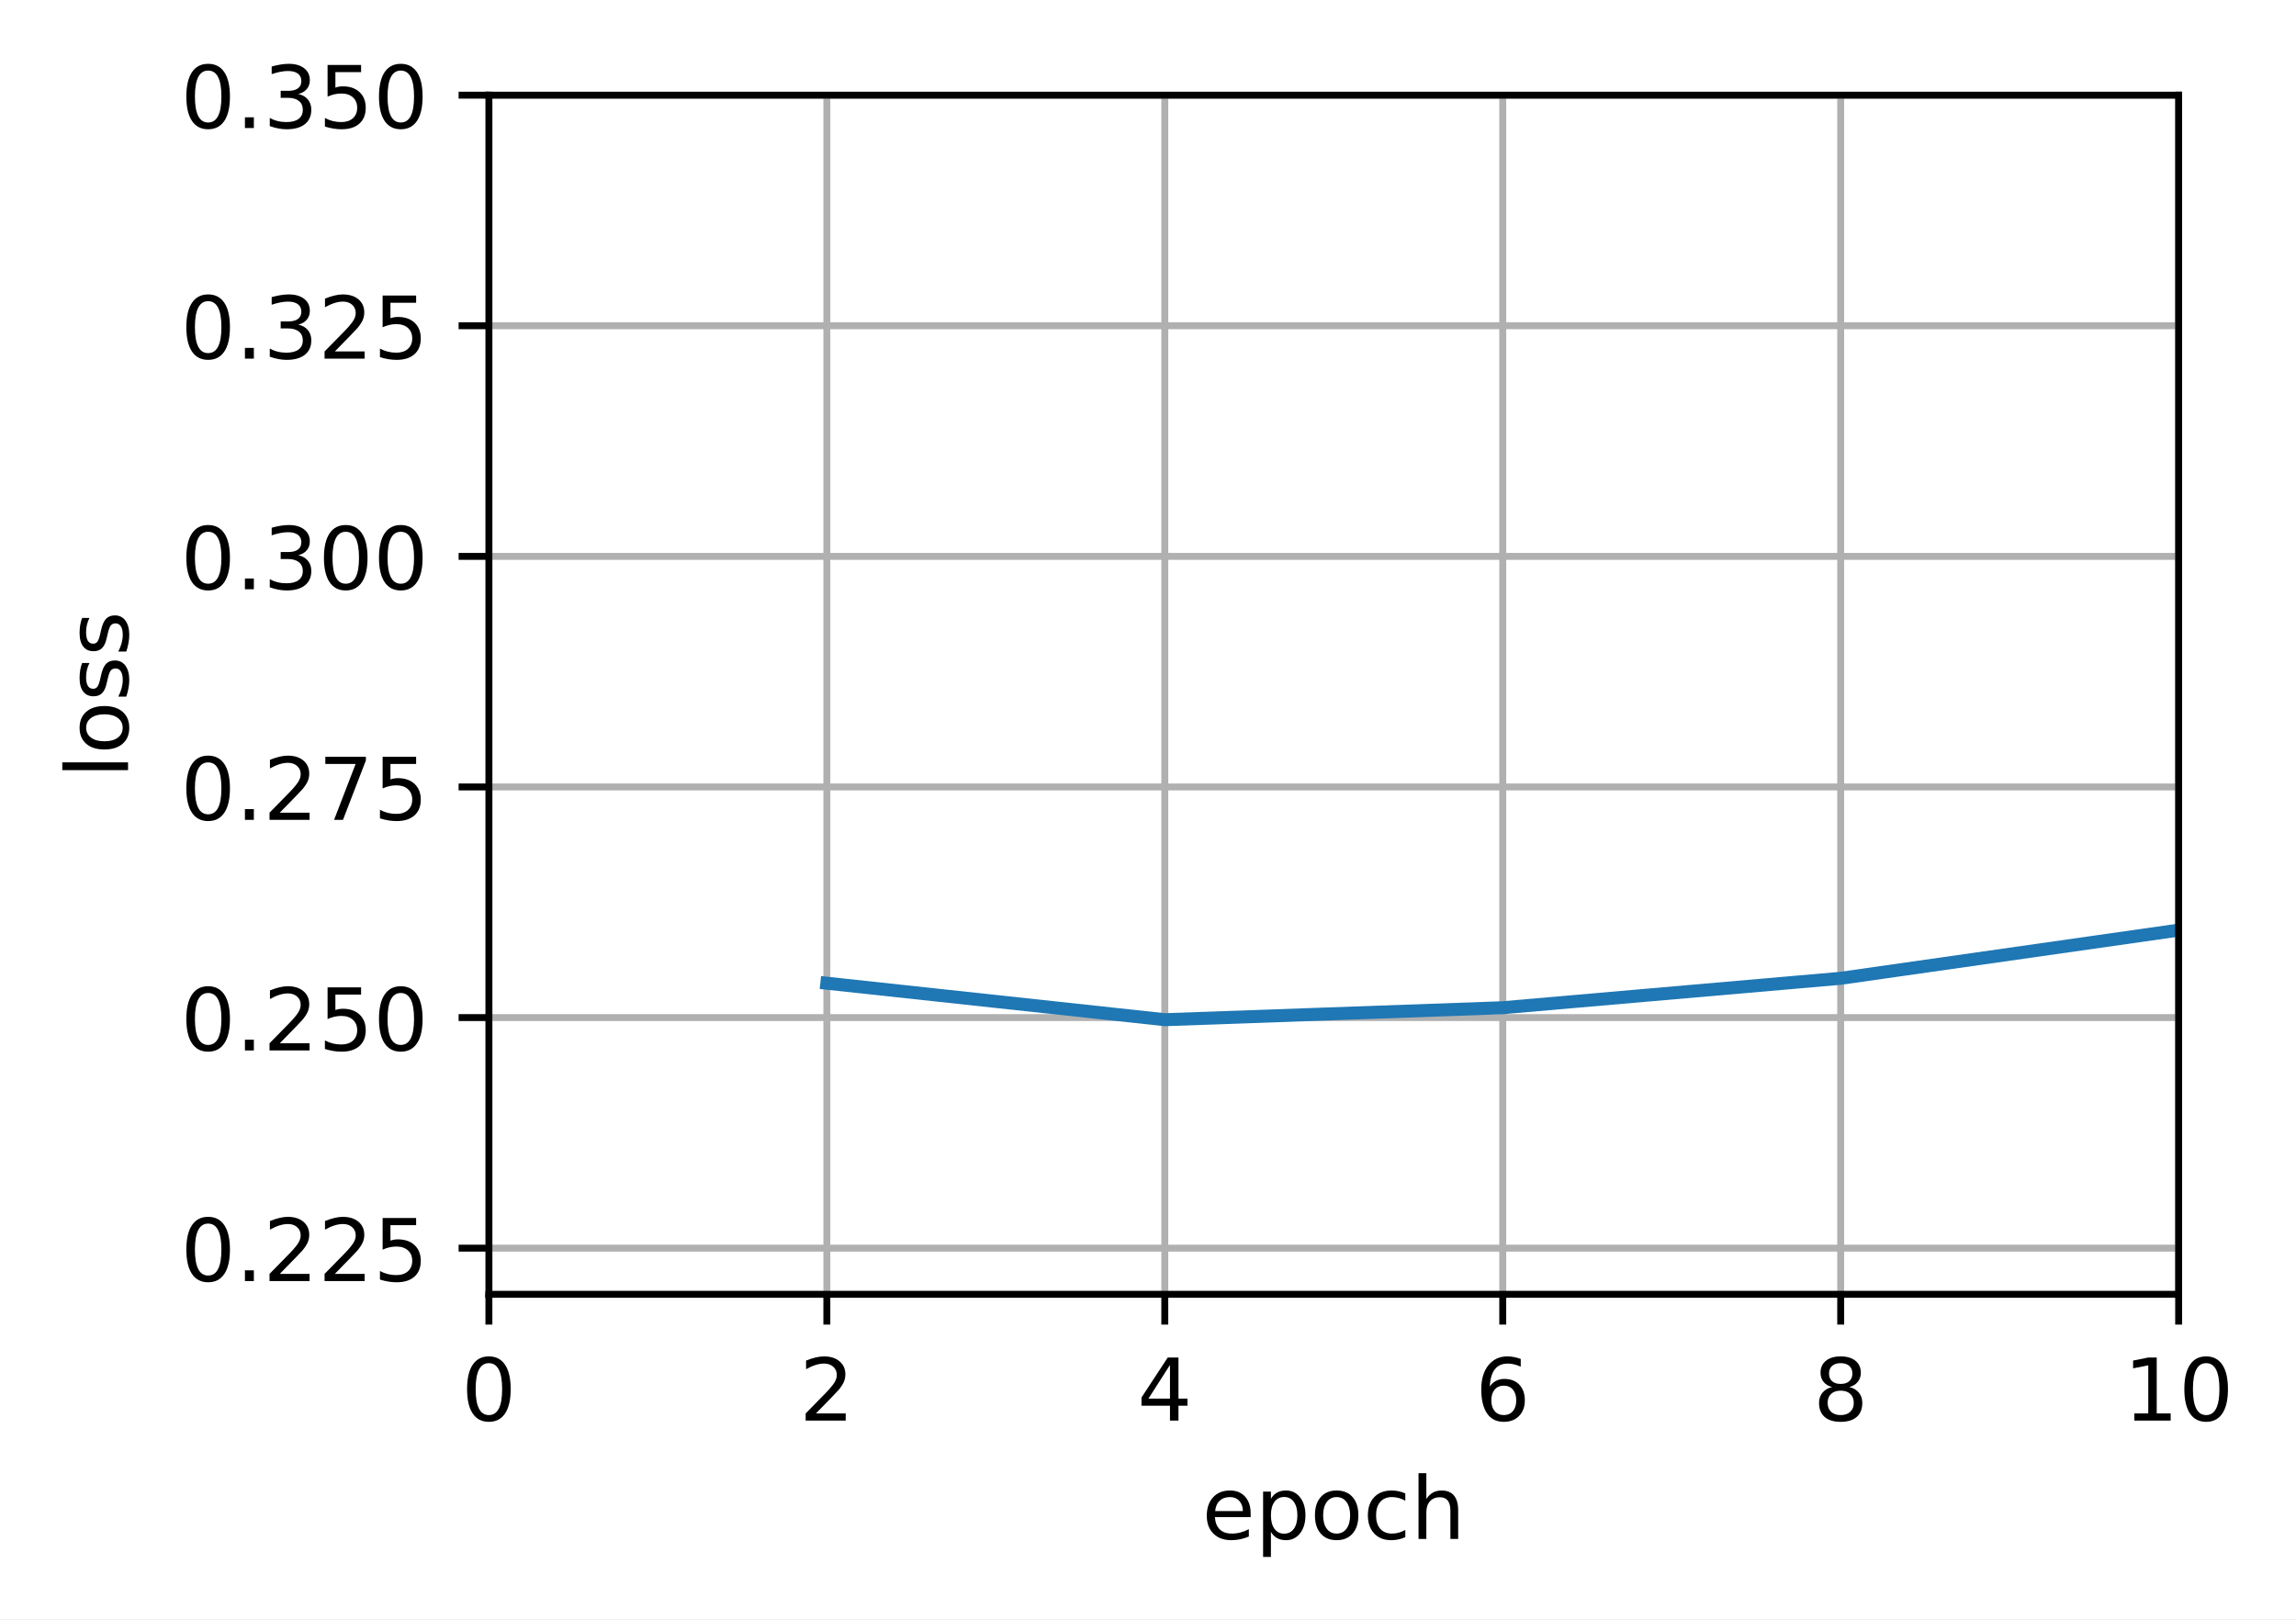
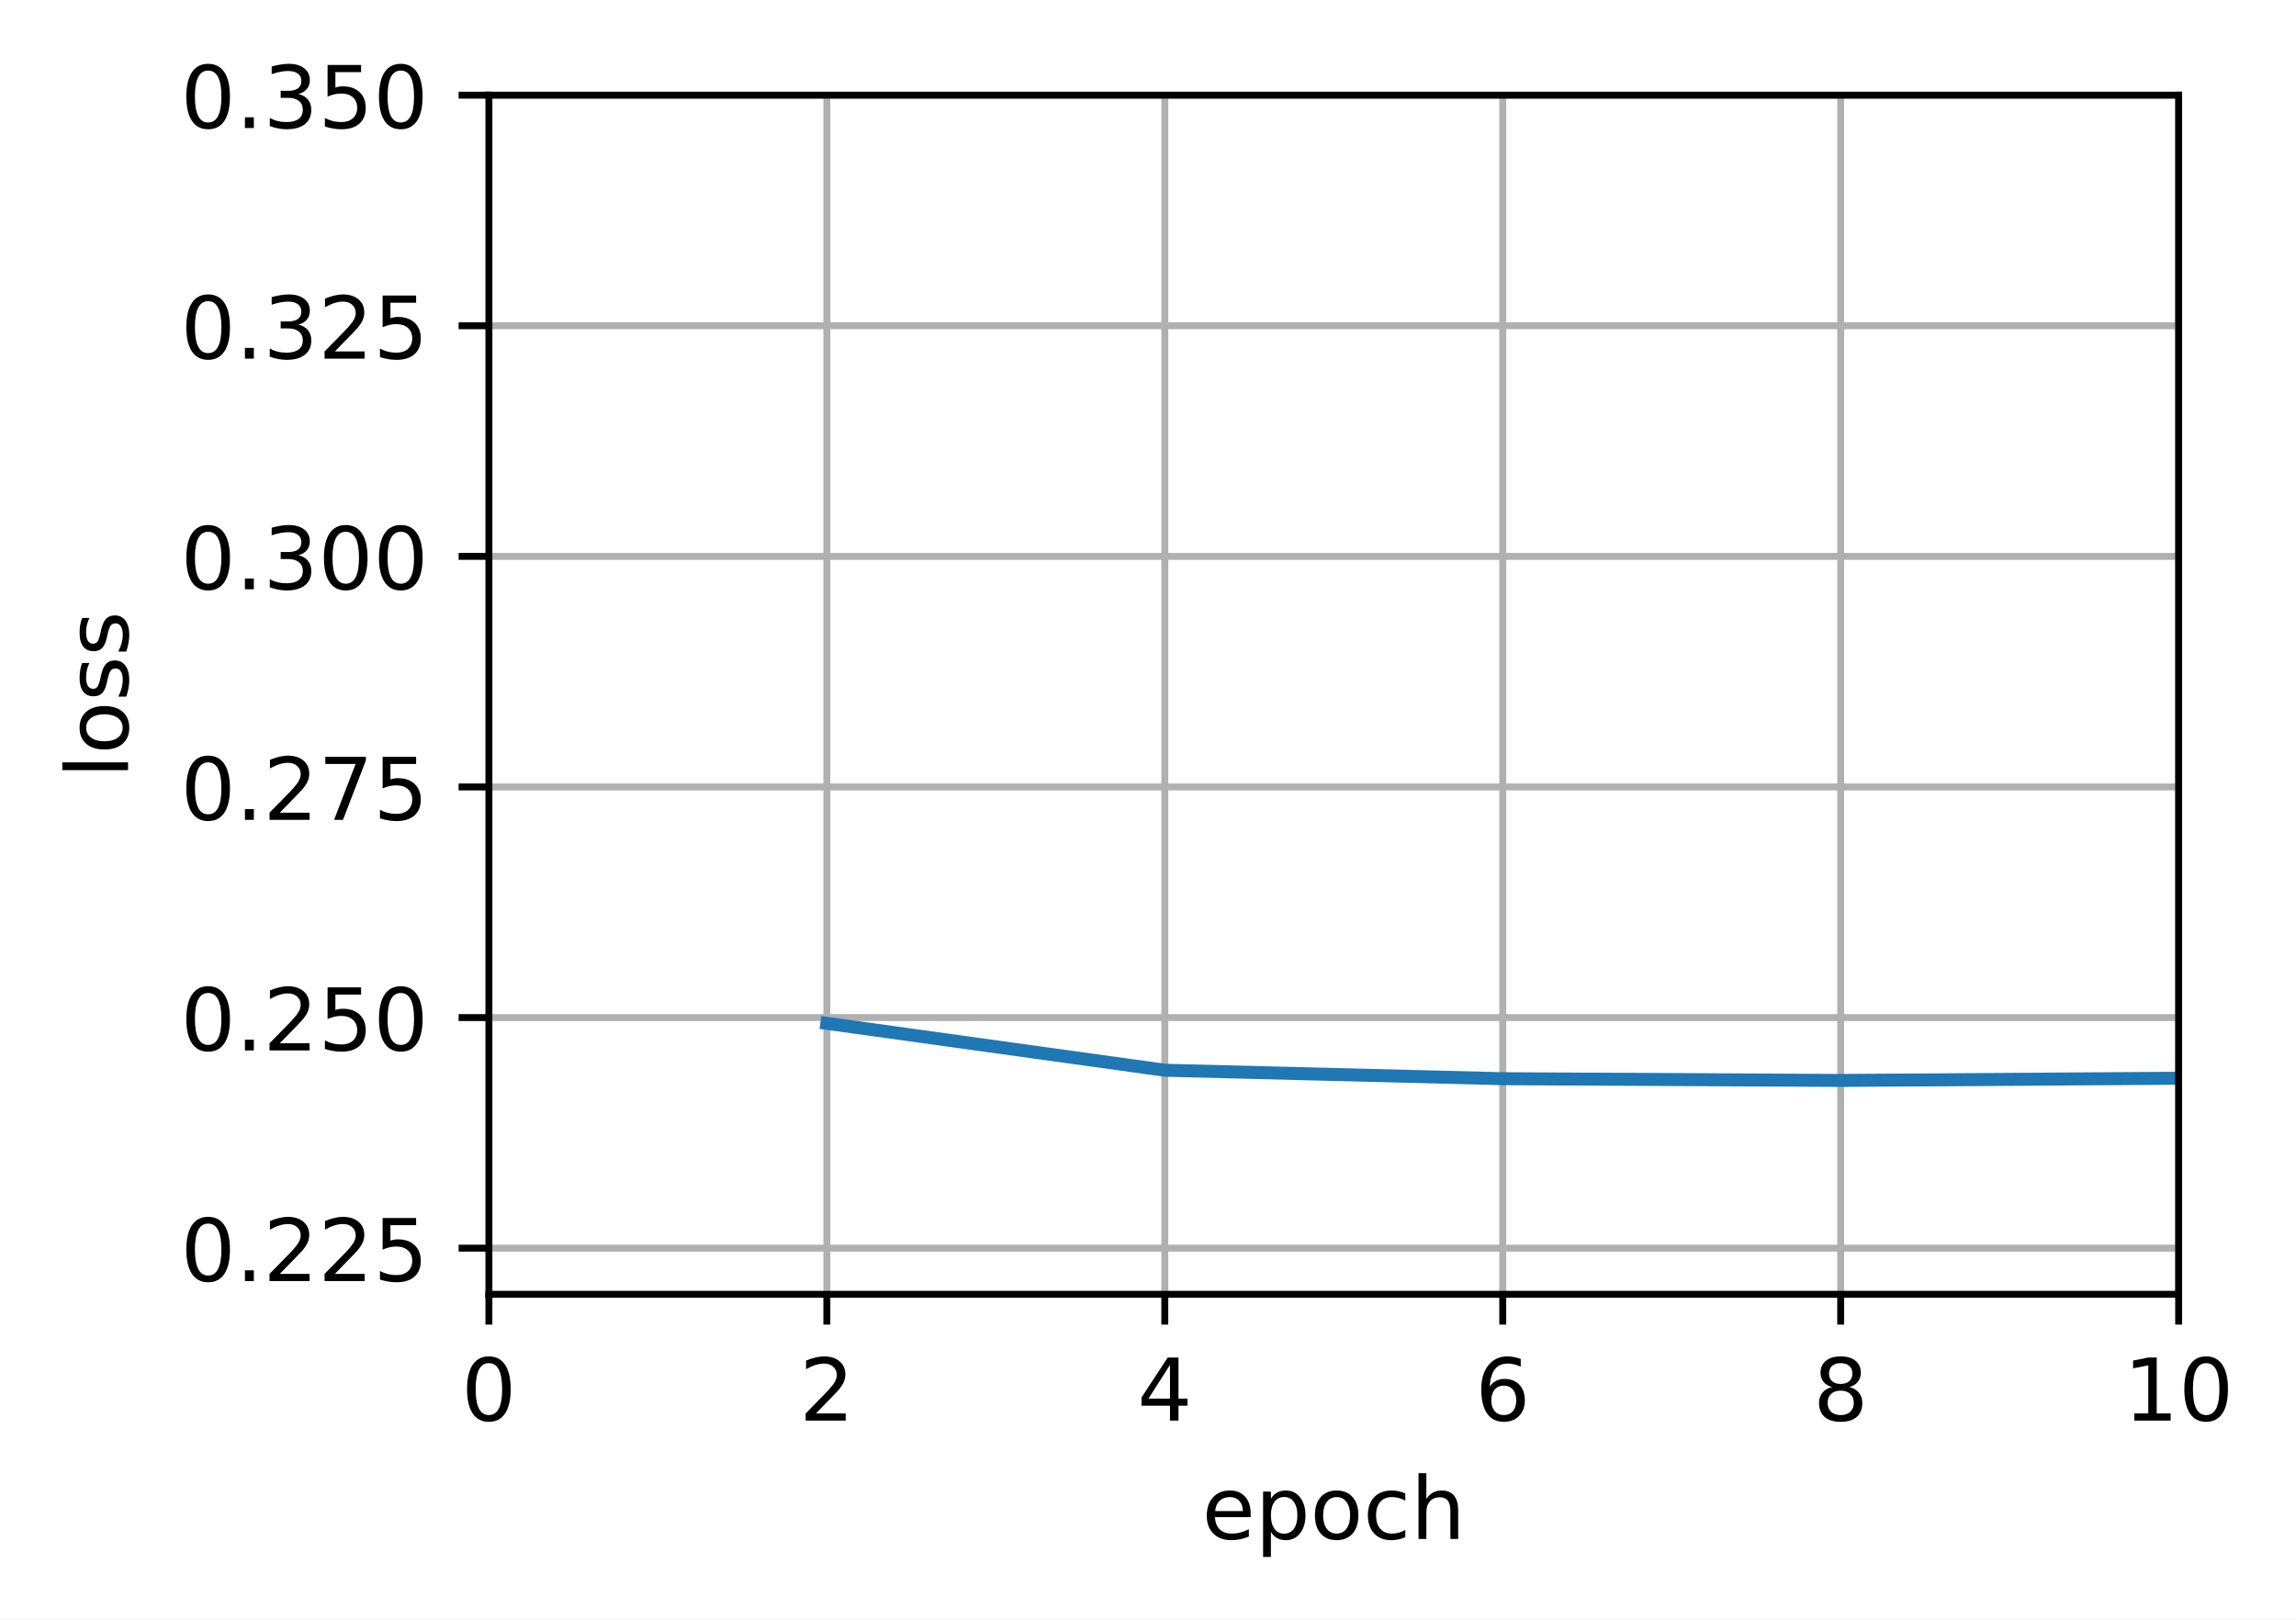
<svg xmlns="http://www.w3.org/2000/svg" xmlns:xlink="http://www.w3.org/1999/xlink" width="265.369pt" height="187.155pt" viewBox="0 0 265.369 187.155" version="1.1">
  <defs>
    <style type="text/css">*{stroke-linejoin: round; stroke-linecap: butt}</style>
  </defs>
  <g id="figure_1">
    <g id="patch_1">
      <path d="M -0 187.155  L 265.369 187.155  L 265.369 -0  L -0 -0  z " style="fill: #ffffff" />
    </g>
    <g id="axes_1">
      <g id="patch_2">
        <path d="M 56.506 149.599  L 251.806 149.599  L 251.806 10.999  L 56.506 10.999  z " style="fill: #ffffff" />
      </g>
      <g id="matplotlib.axis_1">
        <g id="xtick_1">
          <g id="line2d_1">
-             <path d="M 56.506 149.599  L 56.506 10.999  " clip-path="url(#p389237b53e)" style="fill: none; stroke: #b0b0b0; stroke-width: 0.8; stroke-linecap: square" />
+             <path d="M 56.506 149.599  L 56.506 10.999  " clip-path="url(#p209140a55d)" style="fill: none; stroke: #b0b0b0; stroke-width: 0.8; stroke-linecap: square" />
          </g>
          <g id="line2d_2">
            <defs>
-               <path id="mca256e145e" d="M 0 0  L 0 3.5  " style="stroke: #000000; stroke-width: 0.8" />
+               <path id="mf3496a4bae" d="M 0 0  L 0 3.5  " style="stroke: #000000; stroke-width: 0.8" />
            </defs>
            <g>
-               <use xlink:href="#mca256e145e" x="56.506" y="149.599" style="stroke: #000000; stroke-width: 0.8" />
+               <use xlink:href="#mf3496a4bae" x="56.506" y="149.599" style="stroke: #000000; stroke-width: 0.8" />
            </g>
          </g>
          <g id="text_1">
            <g transform="translate(53.325 164.1977) scale(0.1 -0.1)">
              <defs>
                <path id="DejaVuSans-30" d="M 2034 4250  Q 1547 4250 1301 3770  Q 1056 3291 1056 2328  Q 1056 1369 1301 889  Q 1547 409 2034 409  Q 2525 409 2770 889  Q 3016 1369 3016 2328  Q 3016 3291 2770 3770  Q 2525 4250 2034 4250  z M 2034 4750  Q 2819 4750 3233 4129  Q 3647 3509 3647 2328  Q 3647 1150 3233 529  Q 2819 -91 2034 -91  Q 1250 -91 836 529  Q 422 1150 422 2328  Q 422 3509 836 4129  Q 1250 4750 2034 4750  z " transform="scale(0.015625)" />
              </defs>
              <use xlink:href="#DejaVuSans-30" />
            </g>
          </g>
        </g>
        <g id="xtick_2">
          <g id="line2d_3">
-             <path d="M 95.566 149.599  L 95.566 10.999  " clip-path="url(#p389237b53e)" style="fill: none; stroke: #b0b0b0; stroke-width: 0.8; stroke-linecap: square" />
+             <path d="M 95.566 149.599  L 95.566 10.999  " clip-path="url(#p209140a55d)" style="fill: none; stroke: #b0b0b0; stroke-width: 0.8; stroke-linecap: square" />
          </g>
          <g id="line2d_4">
            <g>
-               <use xlink:href="#mca256e145e" x="95.566" y="149.599" style="stroke: #000000; stroke-width: 0.8" />
+               <use xlink:href="#mf3496a4bae" x="95.566" y="149.599" style="stroke: #000000; stroke-width: 0.8" />
            </g>
          </g>
          <g id="text_2">
            <g transform="translate(92.385 164.1977) scale(0.1 -0.1)">
              <defs>
                <path id="DejaVuSans-32" d="M 1228 531  L 3431 531  L 3431 0  L 469 0  L 469 531  Q 828 903 1448 1529  Q 2069 2156 2228 2338  Q 2531 2678 2651 2914  Q 2772 3150 2772 3378  Q 2772 3750 2511 3984  Q 2250 4219 1831 4219  Q 1534 4219 1204 4116  Q 875 4013 500 3803  L 500 4441  Q 881 4594 1212 4672  Q 1544 4750 1819 4750  Q 2544 4750 2975 4387  Q 3406 4025 3406 3419  Q 3406 3131 3298 2873  Q 3191 2616 2906 2266  Q 2828 2175 2409 1742  Q 1991 1309 1228 531  z " transform="scale(0.015625)" />
              </defs>
              <use xlink:href="#DejaVuSans-32" />
            </g>
          </g>
        </g>
        <g id="xtick_3">
          <g id="line2d_5">
-             <path d="M 134.626 149.599  L 134.626 10.999  " clip-path="url(#p389237b53e)" style="fill: none; stroke: #b0b0b0; stroke-width: 0.8; stroke-linecap: square" />
+             <path d="M 134.626 149.599  L 134.626 10.999  " clip-path="url(#p209140a55d)" style="fill: none; stroke: #b0b0b0; stroke-width: 0.8; stroke-linecap: square" />
          </g>
          <g id="line2d_6">
            <g>
-               <use xlink:href="#mca256e145e" x="134.626" y="149.599" style="stroke: #000000; stroke-width: 0.8" />
+               <use xlink:href="#mf3496a4bae" x="134.626" y="149.599" style="stroke: #000000; stroke-width: 0.8" />
            </g>
          </g>
          <g id="text_3">
            <g transform="translate(131.445 164.1977) scale(0.1 -0.1)">
              <defs>
                <path id="DejaVuSans-34" d="M 2419 4116  L 825 1625  L 2419 1625  L 2419 4116  z M 2253 4666  L 3047 4666  L 3047 1625  L 3713 1625  L 3713 1100  L 3047 1100  L 3047 0  L 2419 0  L 2419 1100  L 313 1100  L 313 1709  L 2253 4666  z " transform="scale(0.015625)" />
              </defs>
              <use xlink:href="#DejaVuSans-34" />
            </g>
          </g>
        </g>
        <g id="xtick_4">
          <g id="line2d_7">
-             <path d="M 173.686 149.599  L 173.686 10.999  " clip-path="url(#p389237b53e)" style="fill: none; stroke: #b0b0b0; stroke-width: 0.8; stroke-linecap: square" />
+             <path d="M 173.686 149.599  L 173.686 10.999  " clip-path="url(#p209140a55d)" style="fill: none; stroke: #b0b0b0; stroke-width: 0.8; stroke-linecap: square" />
          </g>
          <g id="line2d_8">
            <g>
-               <use xlink:href="#mca256e145e" x="173.686" y="149.599" style="stroke: #000000; stroke-width: 0.8" />
+               <use xlink:href="#mf3496a4bae" x="173.686" y="149.599" style="stroke: #000000; stroke-width: 0.8" />
            </g>
          </g>
          <g id="text_4">
            <g transform="translate(170.505 164.1977) scale(0.1 -0.1)">
              <defs>
                <path id="DejaVuSans-36" d="M 2113 2584  Q 1688 2584 1439 2293  Q 1191 2003 1191 1497  Q 1191 994 1439 701  Q 1688 409 2113 409  Q 2538 409 2786 701  Q 3034 994 3034 1497  Q 3034 2003 2786 2293  Q 2538 2584 2113 2584  z M 3366 4563  L 3366 3988  Q 3128 4100 2886 4159  Q 2644 4219 2406 4219  Q 1781 4219 1451 3797  Q 1122 3375 1075 2522  Q 1259 2794 1537 2939  Q 1816 3084 2150 3084  Q 2853 3084 3261 2657  Q 3669 2231 3669 1497  Q 3669 778 3244 343  Q 2819 -91 2113 -91  Q 1303 -91 875 529  Q 447 1150 447 2328  Q 447 3434 972 4092  Q 1497 4750 2381 4750  Q 2619 4750 2861 4703  Q 3103 4656 3366 4563  z " transform="scale(0.015625)" />
              </defs>
              <use xlink:href="#DejaVuSans-36" />
            </g>
          </g>
        </g>
        <g id="xtick_5">
          <g id="line2d_9">
-             <path d="M 212.746 149.599  L 212.746 10.999  " clip-path="url(#p389237b53e)" style="fill: none; stroke: #b0b0b0; stroke-width: 0.8; stroke-linecap: square" />
+             <path d="M 212.746 149.599  L 212.746 10.999  " clip-path="url(#p209140a55d)" style="fill: none; stroke: #b0b0b0; stroke-width: 0.8; stroke-linecap: square" />
          </g>
          <g id="line2d_10">
            <g>
-               <use xlink:href="#mca256e145e" x="212.746" y="149.599" style="stroke: #000000; stroke-width: 0.8" />
+               <use xlink:href="#mf3496a4bae" x="212.746" y="149.599" style="stroke: #000000; stroke-width: 0.8" />
            </g>
          </g>
          <g id="text_5">
            <g transform="translate(209.565 164.1977) scale(0.1 -0.1)">
              <defs>
                <path id="DejaVuSans-38" d="M 2034 2216  Q 1584 2216 1326 1975  Q 1069 1734 1069 1313  Q 1069 891 1326 650  Q 1584 409 2034 409  Q 2484 409 2743 651  Q 3003 894 3003 1313  Q 3003 1734 2745 1975  Q 2488 2216 2034 2216  z M 1403 2484  Q 997 2584 770 2862  Q 544 3141 544 3541  Q 544 4100 942 4425  Q 1341 4750 2034 4750  Q 2731 4750 3128 4425  Q 3525 4100 3525 3541  Q 3525 3141 3298 2862  Q 3072 2584 2669 2484  Q 3125 2378 3379 2068  Q 3634 1759 3634 1313  Q 3634 634 3220 271  Q 2806 -91 2034 -91  Q 1263 -91 848 271  Q 434 634 434 1313  Q 434 1759 690 2068  Q 947 2378 1403 2484  z M 1172 3481  Q 1172 3119 1398 2916  Q 1625 2713 2034 2713  Q 2441 2713 2670 2916  Q 2900 3119 2900 3481  Q 2900 3844 2670 4047  Q 2441 4250 2034 4250  Q 1625 4250 1398 4047  Q 1172 3844 1172 3481  z " transform="scale(0.015625)" />
              </defs>
              <use xlink:href="#DejaVuSans-38" />
            </g>
          </g>
        </g>
        <g id="xtick_6">
          <g id="line2d_11">
-             <path d="M 251.806 149.599  L 251.806 10.999  " clip-path="url(#p389237b53e)" style="fill: none; stroke: #b0b0b0; stroke-width: 0.8; stroke-linecap: square" />
+             <path d="M 251.806 149.599  L 251.806 10.999  " clip-path="url(#p209140a55d)" style="fill: none; stroke: #b0b0b0; stroke-width: 0.8; stroke-linecap: square" />
          </g>
          <g id="line2d_12">
            <g>
-               <use xlink:href="#mca256e145e" x="251.806" y="149.599" style="stroke: #000000; stroke-width: 0.8" />
+               <use xlink:href="#mf3496a4bae" x="251.806" y="149.599" style="stroke: #000000; stroke-width: 0.8" />
            </g>
          </g>
          <g id="text_6">
            <g transform="translate(245.4437 164.1977) scale(0.1 -0.1)">
              <defs>
                <path id="DejaVuSans-31" d="M 794 531  L 1825 531  L 1825 4091  L 703 3866  L 703 4441  L 1819 4666  L 2450 4666  L 2450 531  L 3481 531  L 3481 0  L 794 0  L 794 531  z " transform="scale(0.015625)" />
              </defs>
              <use xlink:href="#DejaVuSans-31" />
              <use xlink:href="#DejaVuSans-30" x="63.623" />
            </g>
          </g>
        </g>
        <g id="text_7">
          <g transform="translate(138.9281 177.8758) scale(0.1 -0.1)">
            <defs>
              <path id="DejaVuSans-65" d="M 3597 1894  L 3597 1613  L 953 1613  Q 991 1019 1311 708  Q 1631 397 2203 397  Q 2534 397 2845 478  Q 3156 559 3463 722  L 3463 178  Q 3153 47 2828 -22  Q 2503 -91 2169 -91  Q 1331 -91 842 396  Q 353 884 353 1716  Q 353 2575 817 3079  Q 1281 3584 2069 3584  Q 2775 3584 3186 3129  Q 3597 2675 3597 1894  z M 3022 2063  Q 3016 2534 2758 2815  Q 2500 3097 2075 3097  Q 1594 3097 1305 2825  Q 1016 2553 972 2059  L 3022 2063  z " transform="scale(0.015625)" />
              <path id="DejaVuSans-70" d="M 1159 525  L 1159 -1331  L 581 -1331  L 581 3500  L 1159 3500  L 1159 2969  Q 1341 3281 1617 3432  Q 1894 3584 2278 3584  Q 2916 3584 3314 3078  Q 3713 2572 3713 1747  Q 3713 922 3314 415  Q 2916 -91 2278 -91  Q 1894 -91 1617 61  Q 1341 213 1159 525  z M 3116 1747  Q 3116 2381 2855 2742  Q 2594 3103 2138 3103  Q 1681 3103 1420 2742  Q 1159 2381 1159 1747  Q 1159 1113 1420 752  Q 1681 391 2138 391  Q 2594 391 2855 752  Q 3116 1113 3116 1747  z " transform="scale(0.015625)" />
              <path id="DejaVuSans-6f" d="M 1959 3097  Q 1497 3097 1228 2736  Q 959 2375 959 1747  Q 959 1119 1226 758  Q 1494 397 1959 397  Q 2419 397 2687 759  Q 2956 1122 2956 1747  Q 2956 2369 2687 2733  Q 2419 3097 1959 3097  z M 1959 3584  Q 2709 3584 3137 3096  Q 3566 2609 3566 1747  Q 3566 888 3137 398  Q 2709 -91 1959 -91  Q 1206 -91 779 398  Q 353 888 353 1747  Q 353 2609 779 3096  Q 1206 3584 1959 3584  z " transform="scale(0.015625)" />
              <path id="DejaVuSans-63" d="M 3122 3366  L 3122 2828  Q 2878 2963 2633 3030  Q 2388 3097 2138 3097  Q 1578 3097 1268 2742  Q 959 2388 959 1747  Q 959 1106 1268 751  Q 1578 397 2138 397  Q 2388 397 2633 464  Q 2878 531 3122 666  L 3122 134  Q 2881 22 2623 -34  Q 2366 -91 2075 -91  Q 1284 -91 818 406  Q 353 903 353 1747  Q 353 2603 823 3093  Q 1294 3584 2113 3584  Q 2378 3584 2631 3529  Q 2884 3475 3122 3366  z " transform="scale(0.015625)" />
              <path id="DejaVuSans-68" d="M 3513 2113  L 3513 0  L 2938 0  L 2938 2094  Q 2938 2591 2744 2837  Q 2550 3084 2163 3084  Q 1697 3084 1428 2787  Q 1159 2491 1159 1978  L 1159 0  L 581 0  L 581 4863  L 1159 4863  L 1159 2956  Q 1366 3272 1645 3428  Q 1925 3584 2291 3584  Q 2894 3584 3203 3211  Q 3513 2838 3513 2113  z " transform="scale(0.015625)" />
            </defs>
            <use xlink:href="#DejaVuSans-65" />
            <use xlink:href="#DejaVuSans-70" x="61.523" />
            <use xlink:href="#DejaVuSans-6f" x="125" />
            <use xlink:href="#DejaVuSans-63" x="186.182" />
            <use xlink:href="#DejaVuSans-68" x="241.162" />
          </g>
        </g>
      </g>
      <g id="matplotlib.axis_2">
        <g id="ytick_1">
          <g id="line2d_13">
-             <path d="M 56.506 144.268  L 251.806 144.268  " clip-path="url(#p389237b53e)" style="fill: none; stroke: #b0b0b0; stroke-width: 0.8; stroke-linecap: square" />
+             <path d="M 56.506 144.268  L 251.806 144.268  " clip-path="url(#p209140a55d)" style="fill: none; stroke: #b0b0b0; stroke-width: 0.8; stroke-linecap: square" />
          </g>
          <g id="line2d_14">
            <defs>
-               <path id="me5a665e32c" d="M 0 0  L -3.5 0  " style="stroke: #000000; stroke-width: 0.8" />
+               <path id="mc311a58e04" d="M 0 0  L -3.5 0  " style="stroke: #000000; stroke-width: 0.8" />
            </defs>
            <g>
-               <use xlink:href="#me5a665e32c" x="56.506" y="144.268" style="stroke: #000000; stroke-width: 0.8" />
+               <use xlink:href="#mc311a58e04" x="56.506" y="144.268" style="stroke: #000000; stroke-width: 0.8" />
            </g>
          </g>
          <g id="text_8">
            <g transform="translate(20.87813 148.0677) scale(0.1 -0.1)">
              <defs>
                <path id="DejaVuSans-2e" d="M 684 794  L 1344 794  L 1344 0  L 684 0  L 684 794  z " transform="scale(0.015625)" />
                <path id="DejaVuSans-35" d="M 691 4666  L 3169 4666  L 3169 4134  L 1269 4134  L 1269 2991  Q 1406 3038 1543 3061  Q 1681 3084 1819 3084  Q 2600 3084 3056 2656  Q 3513 2228 3513 1497  Q 3513 744 3044 326  Q 2575 -91 1722 -91  Q 1428 -91 1123 -41  Q 819 9 494 109  L 494 744  Q 775 591 1075 516  Q 1375 441 1709 441  Q 2250 441 2565 725  Q 2881 1009 2881 1497  Q 2881 1984 2565 2268  Q 2250 2553 1709 2553  Q 1456 2553 1204 2497  Q 953 2441 691 2322  L 691 4666  z " transform="scale(0.015625)" />
              </defs>
              <use xlink:href="#DejaVuSans-30" />
              <use xlink:href="#DejaVuSans-2e" x="63.623" />
              <use xlink:href="#DejaVuSans-32" x="95.41" />
              <use xlink:href="#DejaVuSans-32" x="159.033" />
              <use xlink:href="#DejaVuSans-35" x="222.656" />
            </g>
          </g>
        </g>
        <g id="ytick_2">
          <g id="line2d_15">
-             <path d="M 56.506 117.615  L 251.806 117.615  " clip-path="url(#p389237b53e)" style="fill: none; stroke: #b0b0b0; stroke-width: 0.8; stroke-linecap: square" />
+             <path d="M 56.506 117.615  L 251.806 117.615  " clip-path="url(#p209140a55d)" style="fill: none; stroke: #b0b0b0; stroke-width: 0.8; stroke-linecap: square" />
          </g>
          <g id="line2d_16">
            <g>
-               <use xlink:href="#me5a665e32c" x="56.506" y="117.615" style="stroke: #000000; stroke-width: 0.8" />
+               <use xlink:href="#mc311a58e04" x="56.506" y="117.615" style="stroke: #000000; stroke-width: 0.8" />
            </g>
          </g>
          <g id="text_9">
            <g transform="translate(20.87813 121.4138) scale(0.1 -0.1)">
              <use xlink:href="#DejaVuSans-30" />
              <use xlink:href="#DejaVuSans-2e" x="63.623" />
              <use xlink:href="#DejaVuSans-32" x="95.41" />
              <use xlink:href="#DejaVuSans-35" x="159.033" />
              <use xlink:href="#DejaVuSans-30" x="222.656" />
            </g>
          </g>
        </g>
        <g id="ytick_3">
          <g id="line2d_17">
-             <path d="M 56.506 90.961  L 251.806 90.961  " clip-path="url(#p389237b53e)" style="fill: none; stroke: #b0b0b0; stroke-width: 0.8; stroke-linecap: square" />
+             <path d="M 56.506 90.961  L 251.806 90.961  " clip-path="url(#p209140a55d)" style="fill: none; stroke: #b0b0b0; stroke-width: 0.8; stroke-linecap: square" />
          </g>
          <g id="line2d_18">
            <g>
-               <use xlink:href="#me5a665e32c" x="56.506" y="90.961" style="stroke: #000000; stroke-width: 0.8" />
+               <use xlink:href="#mc311a58e04" x="56.506" y="90.961" style="stroke: #000000; stroke-width: 0.8" />
            </g>
          </g>
          <g id="text_10">
            <g transform="translate(20.87813 94.75998) scale(0.1 -0.1)">
              <defs>
                <path id="DejaVuSans-37" d="M 525 4666  L 3525 4666  L 3525 4397  L 1831 0  L 1172 0  L 2766 4134  L 525 4134  L 525 4666  z " transform="scale(0.015625)" />
              </defs>
              <use xlink:href="#DejaVuSans-30" />
              <use xlink:href="#DejaVuSans-2e" x="63.623" />
              <use xlink:href="#DejaVuSans-32" x="95.41" />
              <use xlink:href="#DejaVuSans-37" x="159.033" />
              <use xlink:href="#DejaVuSans-35" x="222.656" />
            </g>
          </g>
        </g>
        <g id="ytick_4">
          <g id="line2d_19">
-             <path d="M 56.506 64.307  L 251.806 64.307  " clip-path="url(#p389237b53e)" style="fill: none; stroke: #b0b0b0; stroke-width: 0.8; stroke-linecap: square" />
+             <path d="M 56.506 64.307  L 251.806 64.307  " clip-path="url(#p209140a55d)" style="fill: none; stroke: #b0b0b0; stroke-width: 0.8; stroke-linecap: square" />
          </g>
          <g id="line2d_20">
            <g>
-               <use xlink:href="#me5a665e32c" x="56.506" y="64.307" style="stroke: #000000; stroke-width: 0.8" />
+               <use xlink:href="#mc311a58e04" x="56.506" y="64.307" style="stroke: #000000; stroke-width: 0.8" />
            </g>
          </g>
          <g id="text_11">
            <g transform="translate(20.87813 68.10613) scale(0.1 -0.1)">
              <defs>
                <path id="DejaVuSans-33" d="M 2597 2516  Q 3050 2419 3304 2112  Q 3559 1806 3559 1356  Q 3559 666 3084 287  Q 2609 -91 1734 -91  Q 1441 -91 1130 -33  Q 819 25 488 141  L 488 750  Q 750 597 1062 519  Q 1375 441 1716 441  Q 2309 441 2620 675  Q 2931 909 2931 1356  Q 2931 1769 2642 2001  Q 2353 2234 1838 2234  L 1294 2234  L 1294 2753  L 1863 2753  Q 2328 2753 2575 2939  Q 2822 3125 2822 3475  Q 2822 3834 2567 4026  Q 2313 4219 1838 4219  Q 1578 4219 1281 4162  Q 984 4106 628 3988  L 628 4550  Q 988 4650 1302 4700  Q 1616 4750 1894 4750  Q 2613 4750 3031 4423  Q 3450 4097 3450 3541  Q 3450 3153 3228 2886  Q 3006 2619 2597 2516  z " transform="scale(0.015625)" />
              </defs>
              <use xlink:href="#DejaVuSans-30" />
              <use xlink:href="#DejaVuSans-2e" x="63.623" />
              <use xlink:href="#DejaVuSans-33" x="95.41" />
              <use xlink:href="#DejaVuSans-30" x="159.033" />
              <use xlink:href="#DejaVuSans-30" x="222.656" />
            </g>
          </g>
        </g>
        <g id="ytick_5">
          <g id="line2d_21">
-             <path d="M 56.506 37.653  L 251.806 37.653  " clip-path="url(#p389237b53e)" style="fill: none; stroke: #b0b0b0; stroke-width: 0.8; stroke-linecap: square" />
+             <path d="M 56.506 37.653  L 251.806 37.653  " clip-path="url(#p209140a55d)" style="fill: none; stroke: #b0b0b0; stroke-width: 0.8; stroke-linecap: square" />
          </g>
          <g id="line2d_22">
            <g>
-               <use xlink:href="#me5a665e32c" x="56.506" y="37.653" style="stroke: #000000; stroke-width: 0.8" />
+               <use xlink:href="#mc311a58e04" x="56.506" y="37.653" style="stroke: #000000; stroke-width: 0.8" />
            </g>
          </g>
          <g id="text_12">
            <g transform="translate(20.87813 41.45228) scale(0.1 -0.1)">
              <use xlink:href="#DejaVuSans-30" />
              <use xlink:href="#DejaVuSans-2e" x="63.623" />
              <use xlink:href="#DejaVuSans-33" x="95.41" />
              <use xlink:href="#DejaVuSans-32" x="159.033" />
              <use xlink:href="#DejaVuSans-35" x="222.656" />
            </g>
          </g>
        </g>
        <g id="ytick_6">
          <g id="line2d_23">
-             <path d="M 56.506 10.999  L 251.806 10.999  " clip-path="url(#p389237b53e)" style="fill: none; stroke: #b0b0b0; stroke-width: 0.8; stroke-linecap: square" />
+             <path d="M 56.506 10.999  L 251.806 10.999  " clip-path="url(#p209140a55d)" style="fill: none; stroke: #b0b0b0; stroke-width: 0.8; stroke-linecap: square" />
          </g>
          <g id="line2d_24">
            <g>
-               <use xlink:href="#me5a665e32c" x="56.506" y="10.999" style="stroke: #000000; stroke-width: 0.8" />
+               <use xlink:href="#mc311a58e04" x="56.506" y="10.999" style="stroke: #000000; stroke-width: 0.8" />
            </g>
          </g>
          <g id="text_13">
            <g transform="translate(20.87813 14.79844) scale(0.1 -0.1)">
              <use xlink:href="#DejaVuSans-30" />
              <use xlink:href="#DejaVuSans-2e" x="63.623" />
              <use xlink:href="#DejaVuSans-33" x="95.41" />
              <use xlink:href="#DejaVuSans-35" x="159.033" />
              <use xlink:href="#DejaVuSans-30" x="222.656" />
            </g>
          </g>
        </g>
        <g id="text_14">
          <g transform="translate(14.79844 89.95703) rotate(-90) scale(0.1 -0.1)">
            <defs>
              <path id="DejaVuSans-6c" d="M 603 4863  L 1178 4863  L 1178 0  L 603 0  L 603 4863  z " transform="scale(0.015625)" />
              <path id="DejaVuSans-73" d="M 2834 3397  L 2834 2853  Q 2591 2978 2328 3040  Q 2066 3103 1784 3103  Q 1356 3103 1142 2972  Q 928 2841 928 2578  Q 928 2378 1081 2264  Q 1234 2150 1697 2047  L 1894 2003  Q 2506 1872 2764 1633  Q 3022 1394 3022 966  Q 3022 478 2636 193  Q 2250 -91 1575 -91  Q 1294 -91 989 -36  Q 684 19 347 128  L 347 722  Q 666 556 975 473  Q 1284 391 1588 391  Q 1994 391 2212 530  Q 2431 669 2431 922  Q 2431 1156 2273 1281  Q 2116 1406 1581 1522  L 1381 1569  Q 847 1681 609 1914  Q 372 2147 372 2553  Q 372 3047 722 3315  Q 1072 3584 1716 3584  Q 2034 3584 2315 3537  Q 2597 3491 2834 3397  z " transform="scale(0.015625)" />
            </defs>
            <use xlink:href="#DejaVuSans-6c" />
            <use xlink:href="#DejaVuSans-6f" x="27.783" />
            <use xlink:href="#DejaVuSans-73" x="88.965" />
            <use xlink:href="#DejaVuSans-73" x="141.064" />
          </g>
        </g>
      </g>
      <g id="line2d_25">
-         <path d="M 95.566 113.642  L 134.626 117.86  L 173.686 116.476  L 212.746 113.075  L 251.806 107.505  " clip-path="url(#p389237b53e)" style="fill: none; stroke: #1f77b4; stroke-width: 1.5; stroke-linecap: square" />
+         <path d="M 95.566 118.28  L 134.626 123.702  L 173.686 124.68  L 212.746 124.881  L 251.806 124.628  " clip-path="url(#p209140a55d)" style="fill: none; stroke: #1f77b4; stroke-width: 1.5; stroke-linecap: square" />
      </g>
      <g id="patch_3">
        <path d="M 56.506 149.599  L 56.506 10.999  " style="fill: none; stroke: #000000; stroke-width: 0.8; stroke-linejoin: miter; stroke-linecap: square" />
      </g>
      <g id="patch_4">
        <path d="M 251.806 149.599  L 251.806 10.999  " style="fill: none; stroke: #000000; stroke-width: 0.8; stroke-linejoin: miter; stroke-linecap: square" />
      </g>
      <g id="patch_5">
        <path d="M 56.506 149.599  L 251.806 149.599  " style="fill: none; stroke: #000000; stroke-width: 0.8; stroke-linejoin: miter; stroke-linecap: square" />
      </g>
      <g id="patch_6">
        <path d="M 56.506 10.999  L 251.806 10.999  " style="fill: none; stroke: #000000; stroke-width: 0.8; stroke-linejoin: miter; stroke-linecap: square" />
      </g>
    </g>
  </g>
  <defs>
-     <clipPath id="p389237b53e">
+     <clipPath id="p209140a55d">
      <rect x="56.506" y="10.999" width="195.3" height="138.6" />
    </clipPath>
  </defs>
</svg>
